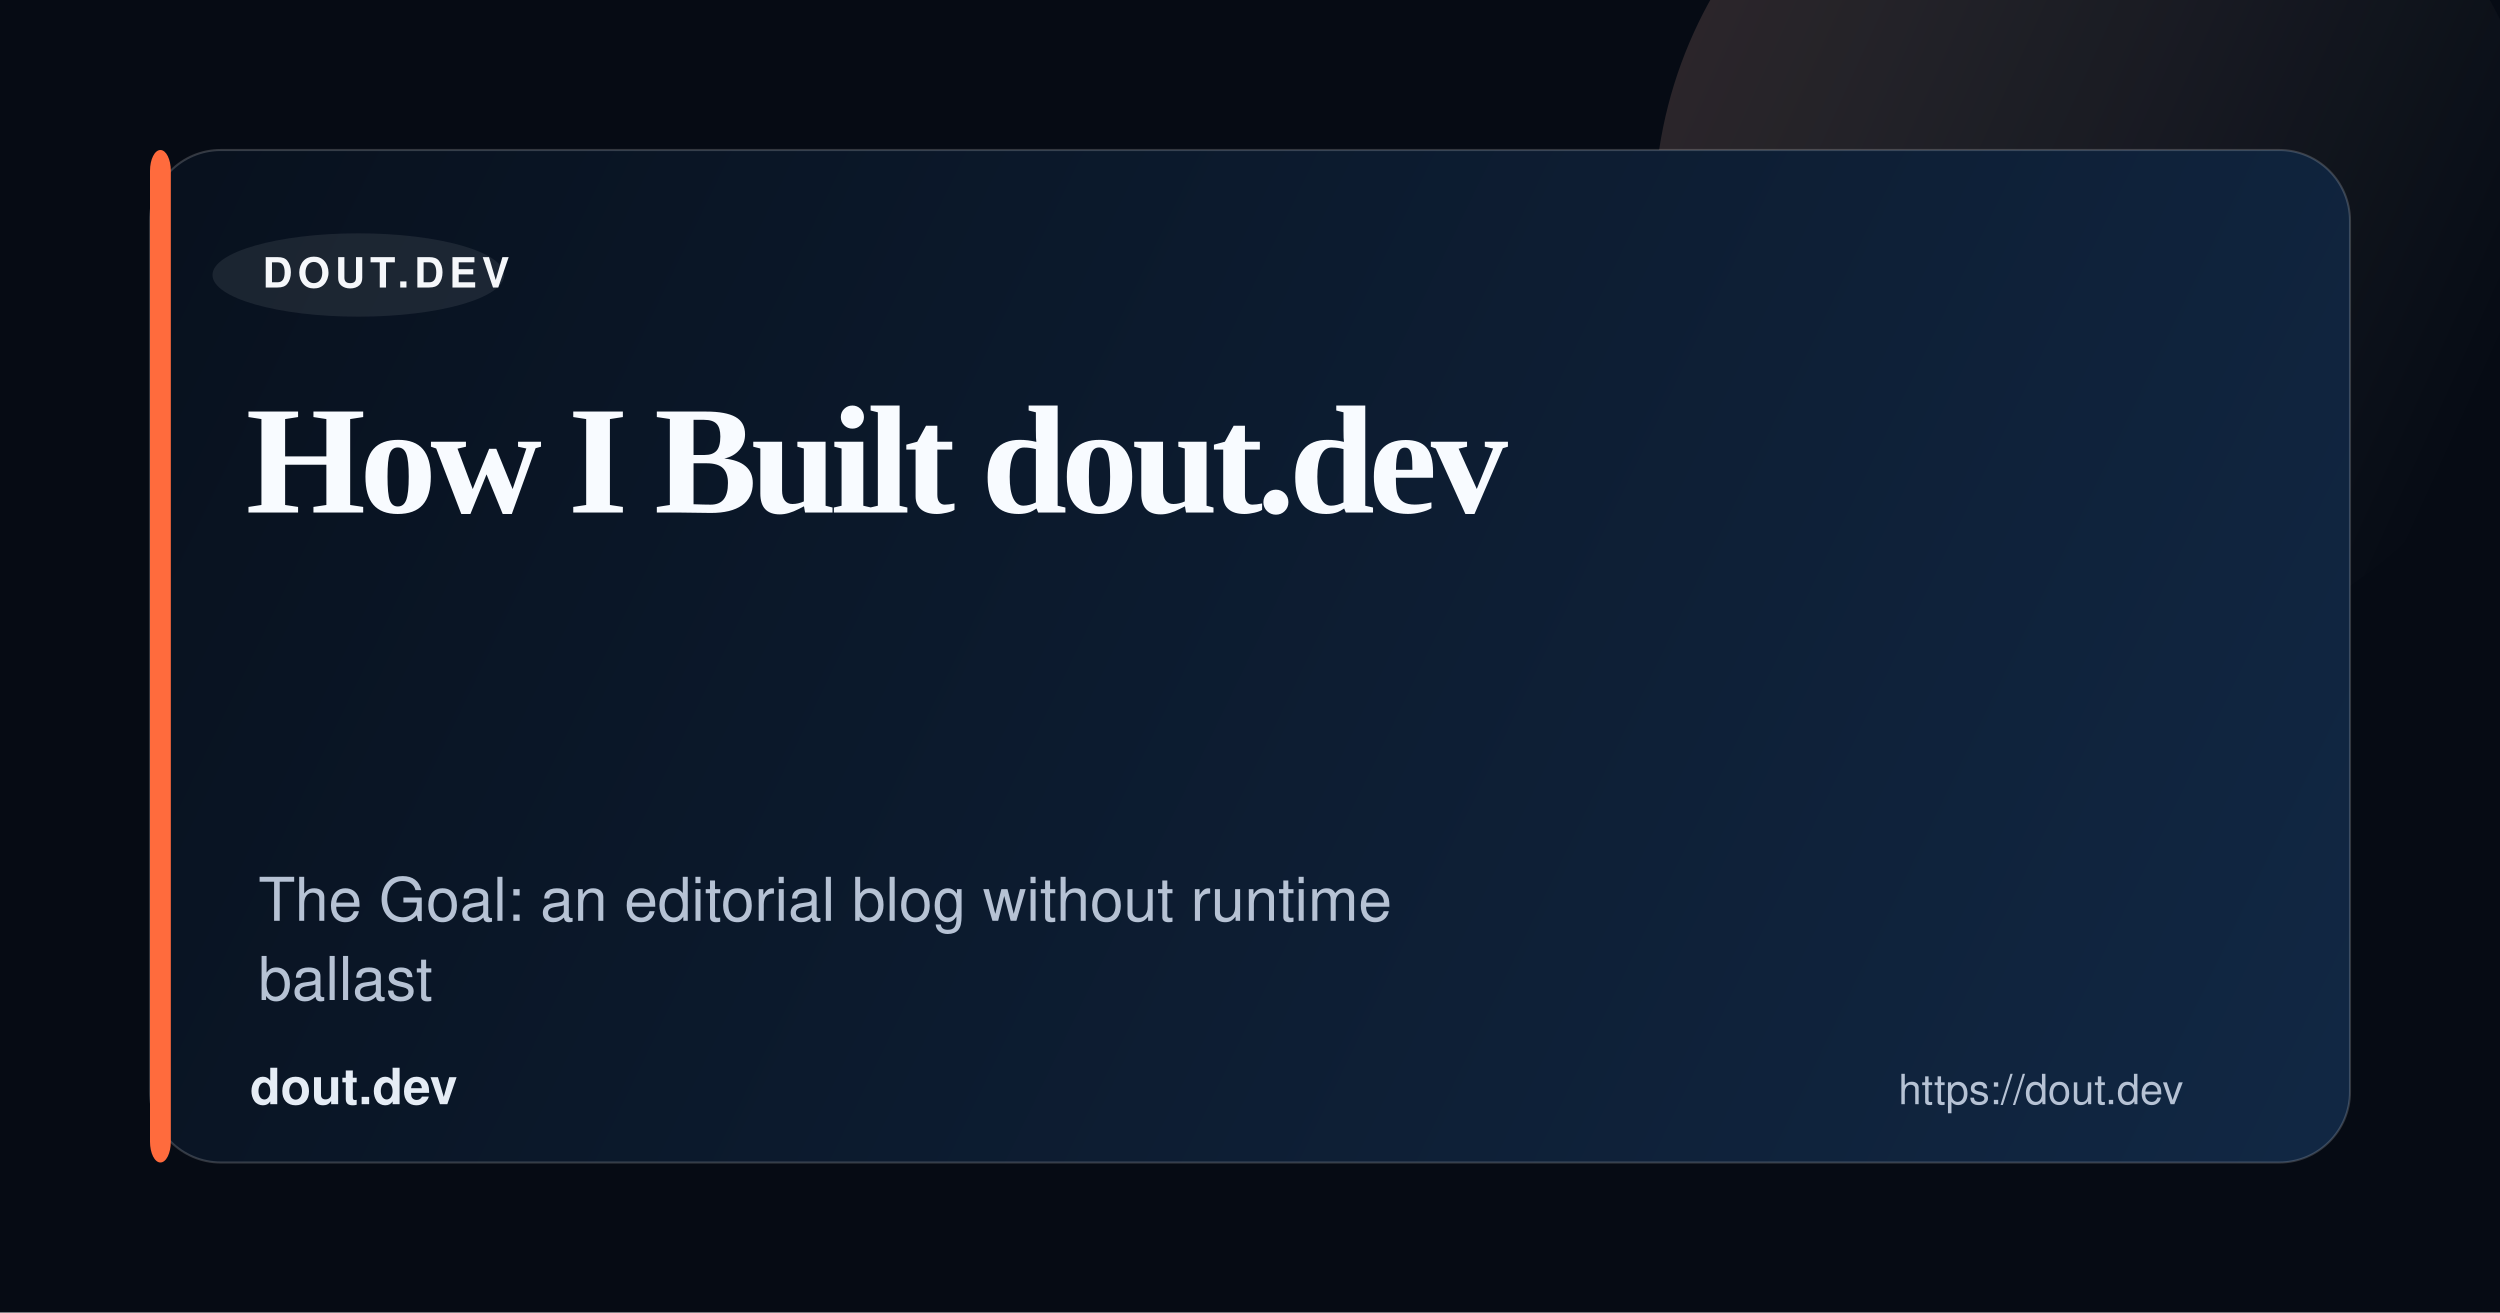
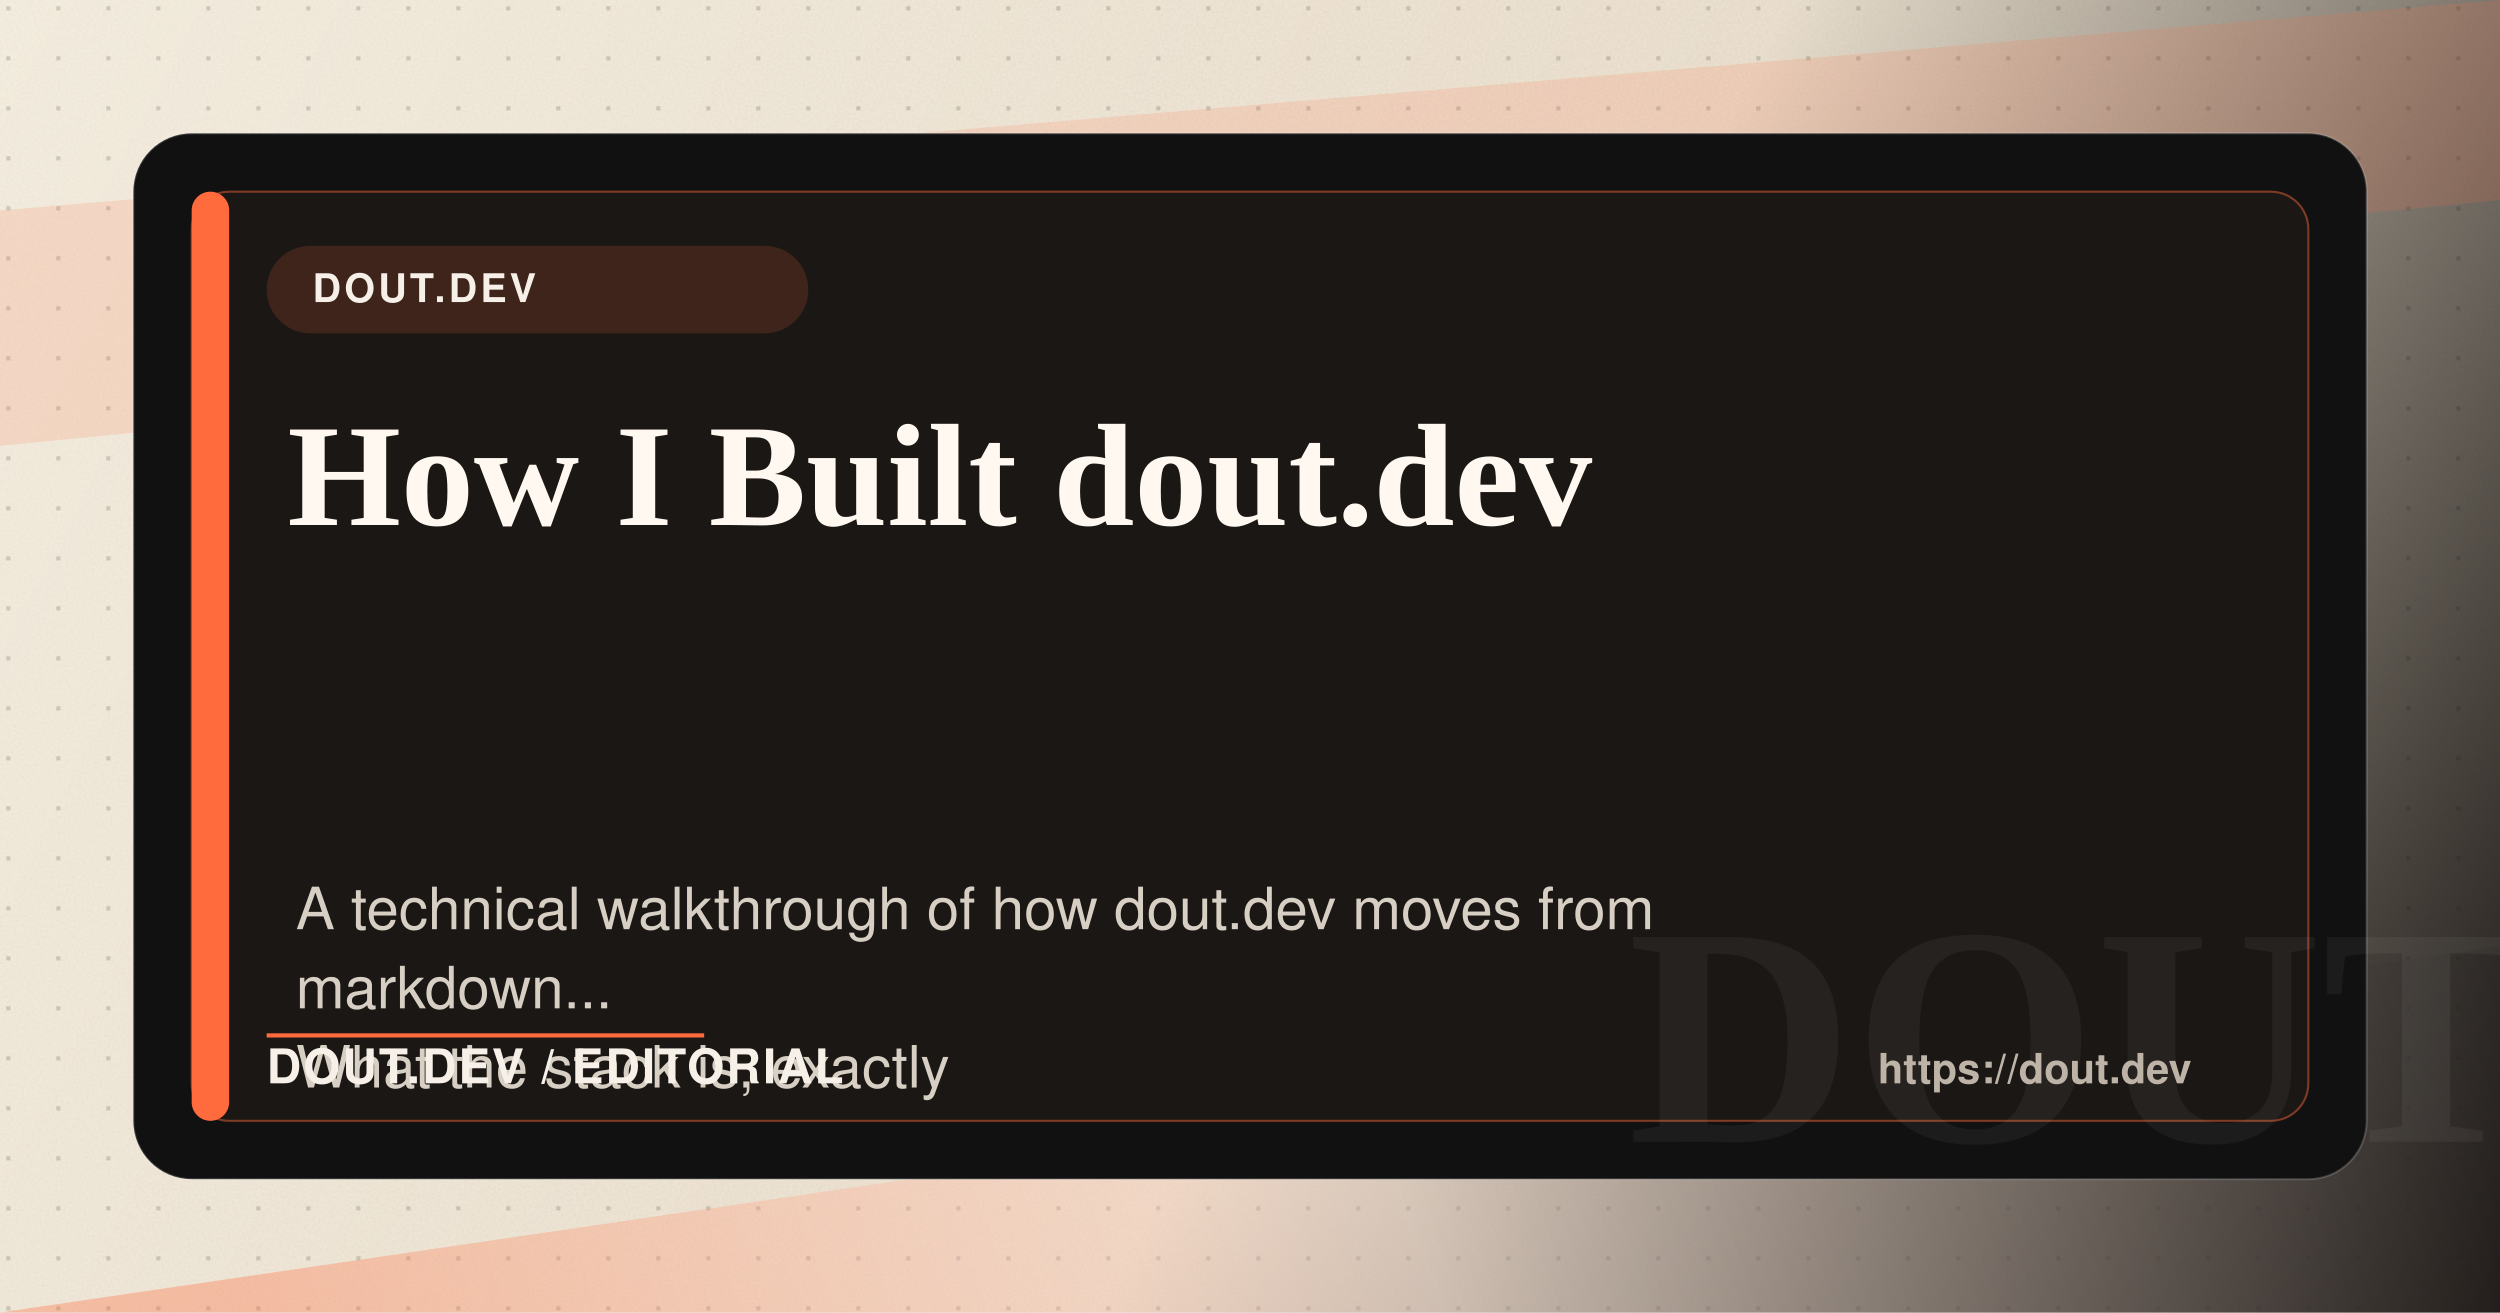
<svg xmlns="http://www.w3.org/2000/svg" width="1200" height="630" viewBox="0 0 1200 630" fill="none">
  <defs>
-     <linearGradient id="bg" x1="98" y1="72" x2="1102" y2="558" gradientUnits="userSpaceOnUse">
-       <stop stop-color="#08111E" />
-       <stop offset="1" stop-color="#112743" />
+     <filter id="paperTexture" x="0" y="0" width="100%" height="100%" color-interpolation-filters="sRGB">
+       <feTurbulence type="fractalNoise" baseFrequency="0.8" numOctaves="3" seed="17" result="noise" />
+       <feColorMatrix in="noise" type="matrix" values="0 0 0 0 0.52 0 0 0 0 0.48 0 0 0 0 0.42 0 0 0 0.08 0" />
+       <feBlend in="SourceGraphic" mode="multiply" />
+     </filter>
+     <linearGradient id="paper" x1="0" y1="0" x2="1200" y2="630" gradientUnits="userSpaceOnUse">
+       <stop stop-color="#F6EFE2" />
+       <stop offset="0.56" stop-color="#ECE2D1" />
+       <stop offset="1" stop-color="#15110F" />
    </linearGradient>
-     <linearGradient id="glow" x1="178" y1="118" x2="1046" y2="512" gradientUnits="userSpaceOnUse">
-       <stop stop-color="#ff6b3d" stop-opacity="0.34" />
-       <stop offset="1" stop-color="#FFFFFF" stop-opacity="0" />
+     <linearGradient id="accentSweep" x1="72" y1="520" x2="1128" y2="120" gradientUnits="userSpaceOnUse">
+       <stop stop-color="#ff6b3d" />
+       <stop offset="0.48" stop-color="#ffe1d5" />
+       <stop offset="1" stop-color="#111111" />
    </linearGradient>
+     <pattern id="dotGrid" width="24" height="24" patternUnits="userSpaceOnUse">
+       <rect x="3" y="3" width="2" height="2" fill="#16120F" fill-opacity="0.16" />
+     </pattern>
  </defs>
-   <rect width="1200" height="630" fill="#060B14" />
-   <circle cx="1008" cy="104" r="214" fill="url(#glow)" />
-   <rect x="72" y="72" width="1056" height="486" rx="34" fill="url(#bg)" stroke="#FFFFFF" stroke-opacity="0.18" />
-   <rect x="72" y="72" width="10" height="486" rx="10" fill="#ff6b3d" />
-   <rect x="102" y="112" width="140" height="40" rx="999" fill="#FFFFFF" fill-opacity="0.08" />
-   <text x="126" y="138" fill="#F5F7FA" font-family="Helvetica, Arial, sans-serif" font-size="20" font-weight="700" letter-spacing="0.12em">DOUT.DEV</text>
-   <text x="118" y="246" fill="#F8FBFF" font-family="Georgia, Times New Roman, serif" font-size="74" font-weight="700" letter-spacing="-0.04em">
-     <tspan x="118" dy="0">How I Built dout.dev</tspan>
+   <rect width="1200" height="630" fill="url(#paper)" filter="url(#paperTexture)" />
+   <rect width="1200" height="630" fill="url(#dotGrid)" />
+   <path d="M0 630 L1200 454 L1200 630 Z" fill="url(#accentSweep)" opacity="0.34" />
+   <path d="M0 101 L1200 0 L1200 96 L0 214 Z" fill="#ff6b3d" opacity="0.16" />
+   <rect x="64" y="64" width="1072" height="502" rx="28" fill="#111111" stroke="#FFFFFF" stroke-opacity="0.18" />
+   <rect x="92" y="92" width="1016" height="446" rx="18" fill="#1A1714" stroke="#ff6b3d" stroke-opacity="0.45" />
+   <rect x="92" y="92" width="18" height="446" rx="9" fill="#ff6b3d" />
+   <rect x="128" y="118" width="260" height="42" rx="21" ry="21" fill="#ff6b3d" fill-opacity="0.16" />
+   <text x="150" y="145" fill="#F7F0E8" font-family="Avenir Next, Segoe UI, Helvetica, Arial, sans-serif" font-size="19" font-weight="800" letter-spacing="0.08em">DOUT.DEV</text>
+   <text x="998" y="548" text-anchor="middle" fill="#FFFFFF" fill-opacity="0.05" font-family="Georgia, Times New Roman, serif" font-size="150" font-weight="700" letter-spacing="0">DOUT</text>
+   <text x="138" y="252" fill="#FFF8F0" font-family="Georgia, Times New Roman, serif" font-size="70" font-weight="700" letter-spacing="0">
+     <tspan x="138" dy="0">How I Built dout.dev</tspan>
  </text>
-   <text x="124" y="442" fill="#B6C2D4" font-family="Helvetica, Arial, sans-serif" font-size="29" font-weight="400">
-     <tspan x="124" dy="0">The Goal: an editorial blog without runtime</tspan>
-     <tspan x="124" dy="38">ballast</tspan>
+   <text x="142" y="446" fill="#D7CFC4" font-family="Avenir Next, Segoe UI, Helvetica, Arial, sans-serif" font-size="28" font-weight="500" letter-spacing="0">
+     <tspan x="142" dy="0">A technical walkthrough of how dout.dev moves from</tspan>
+     <tspan x="142" dy="38">markdown...</tspan>
+     <tspan x="142" dy="38">What the stack is, exactly</tspan>
  </text>
-   <text x="120" y="530" fill="#E5ECF5" font-family="Helvetica, Arial, sans-serif" font-size="24" font-weight="700">dout.dev</text>
-   <text x="1048" y="530" text-anchor="end" fill="#B6C2D4" font-family="Helvetica, Arial, sans-serif" font-size="20" font-weight="400">https://dout.dev</text>
+   <rect x="128" y="496" width="210" height="2" fill="#ff6b3d" />
+   <text x="128" y="520" fill="#F7F0E8" font-family="Avenir Next, Segoe UI, Helvetica, Arial, sans-serif" font-size="23" font-weight="800" letter-spacing="0.04em">DOUT.DEV / EDITORIAL</text>
+   <text x="1052" y="520" text-anchor="end" fill="#BDB3A7" font-family="Avenir Next, Segoe UI, Helvetica, Arial, sans-serif" font-size="20" font-weight="600" letter-spacing="0">https://dout.dev</text>
</svg>
